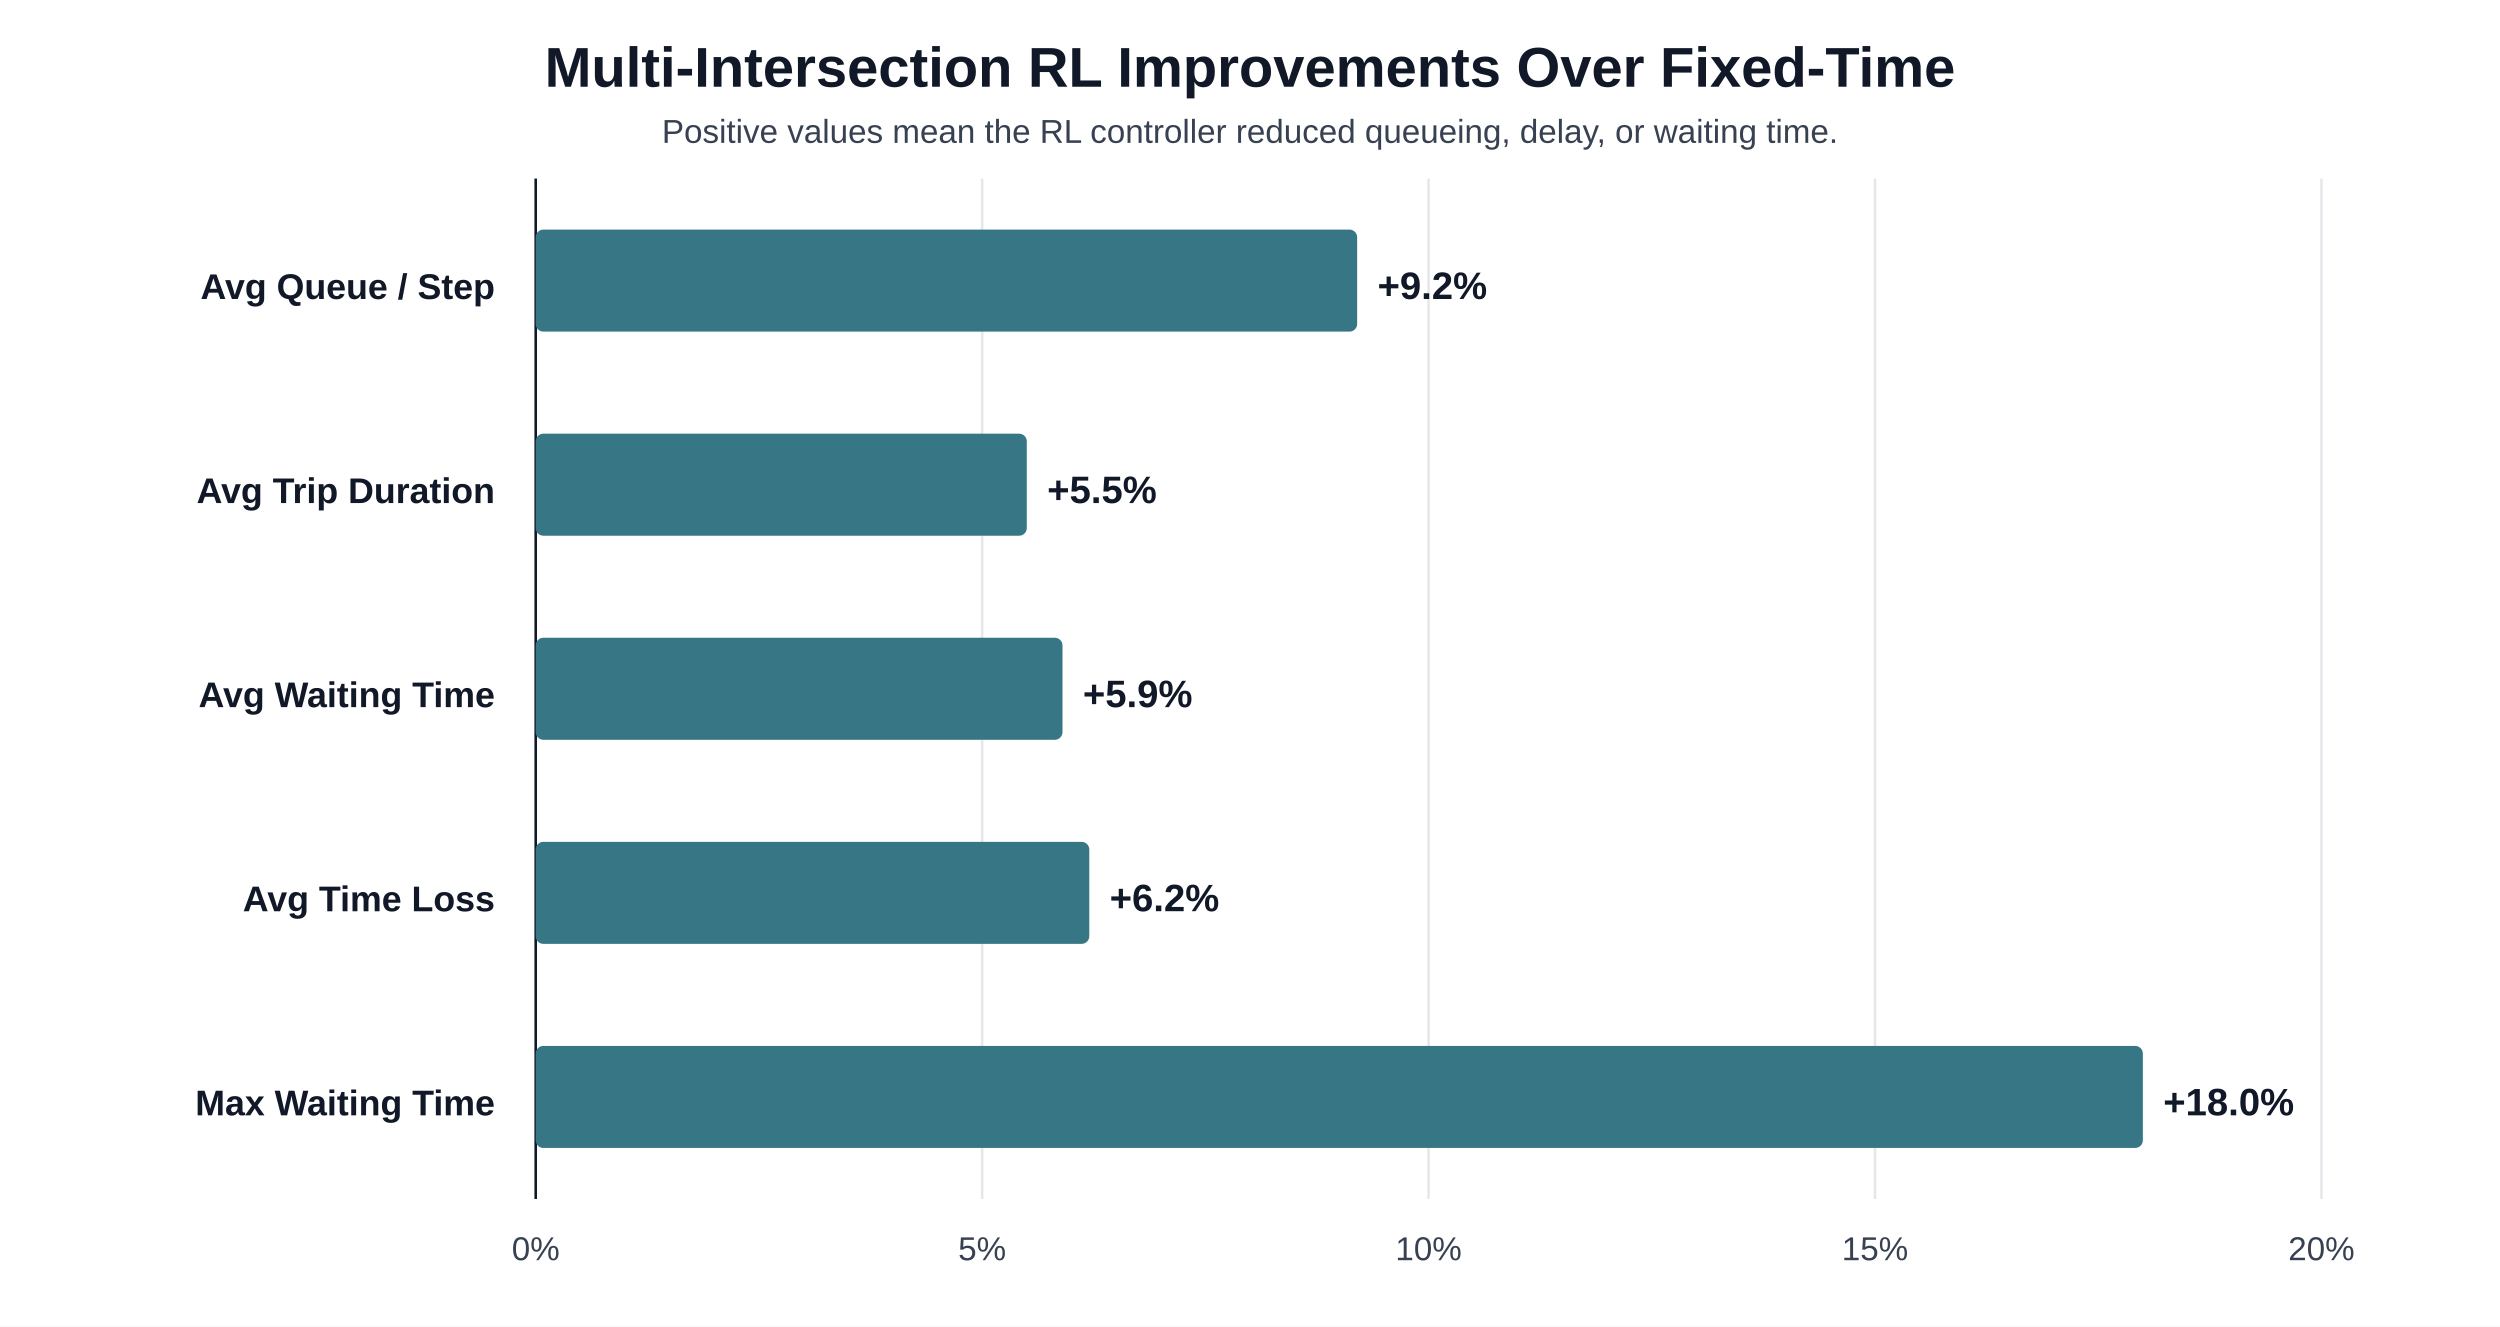
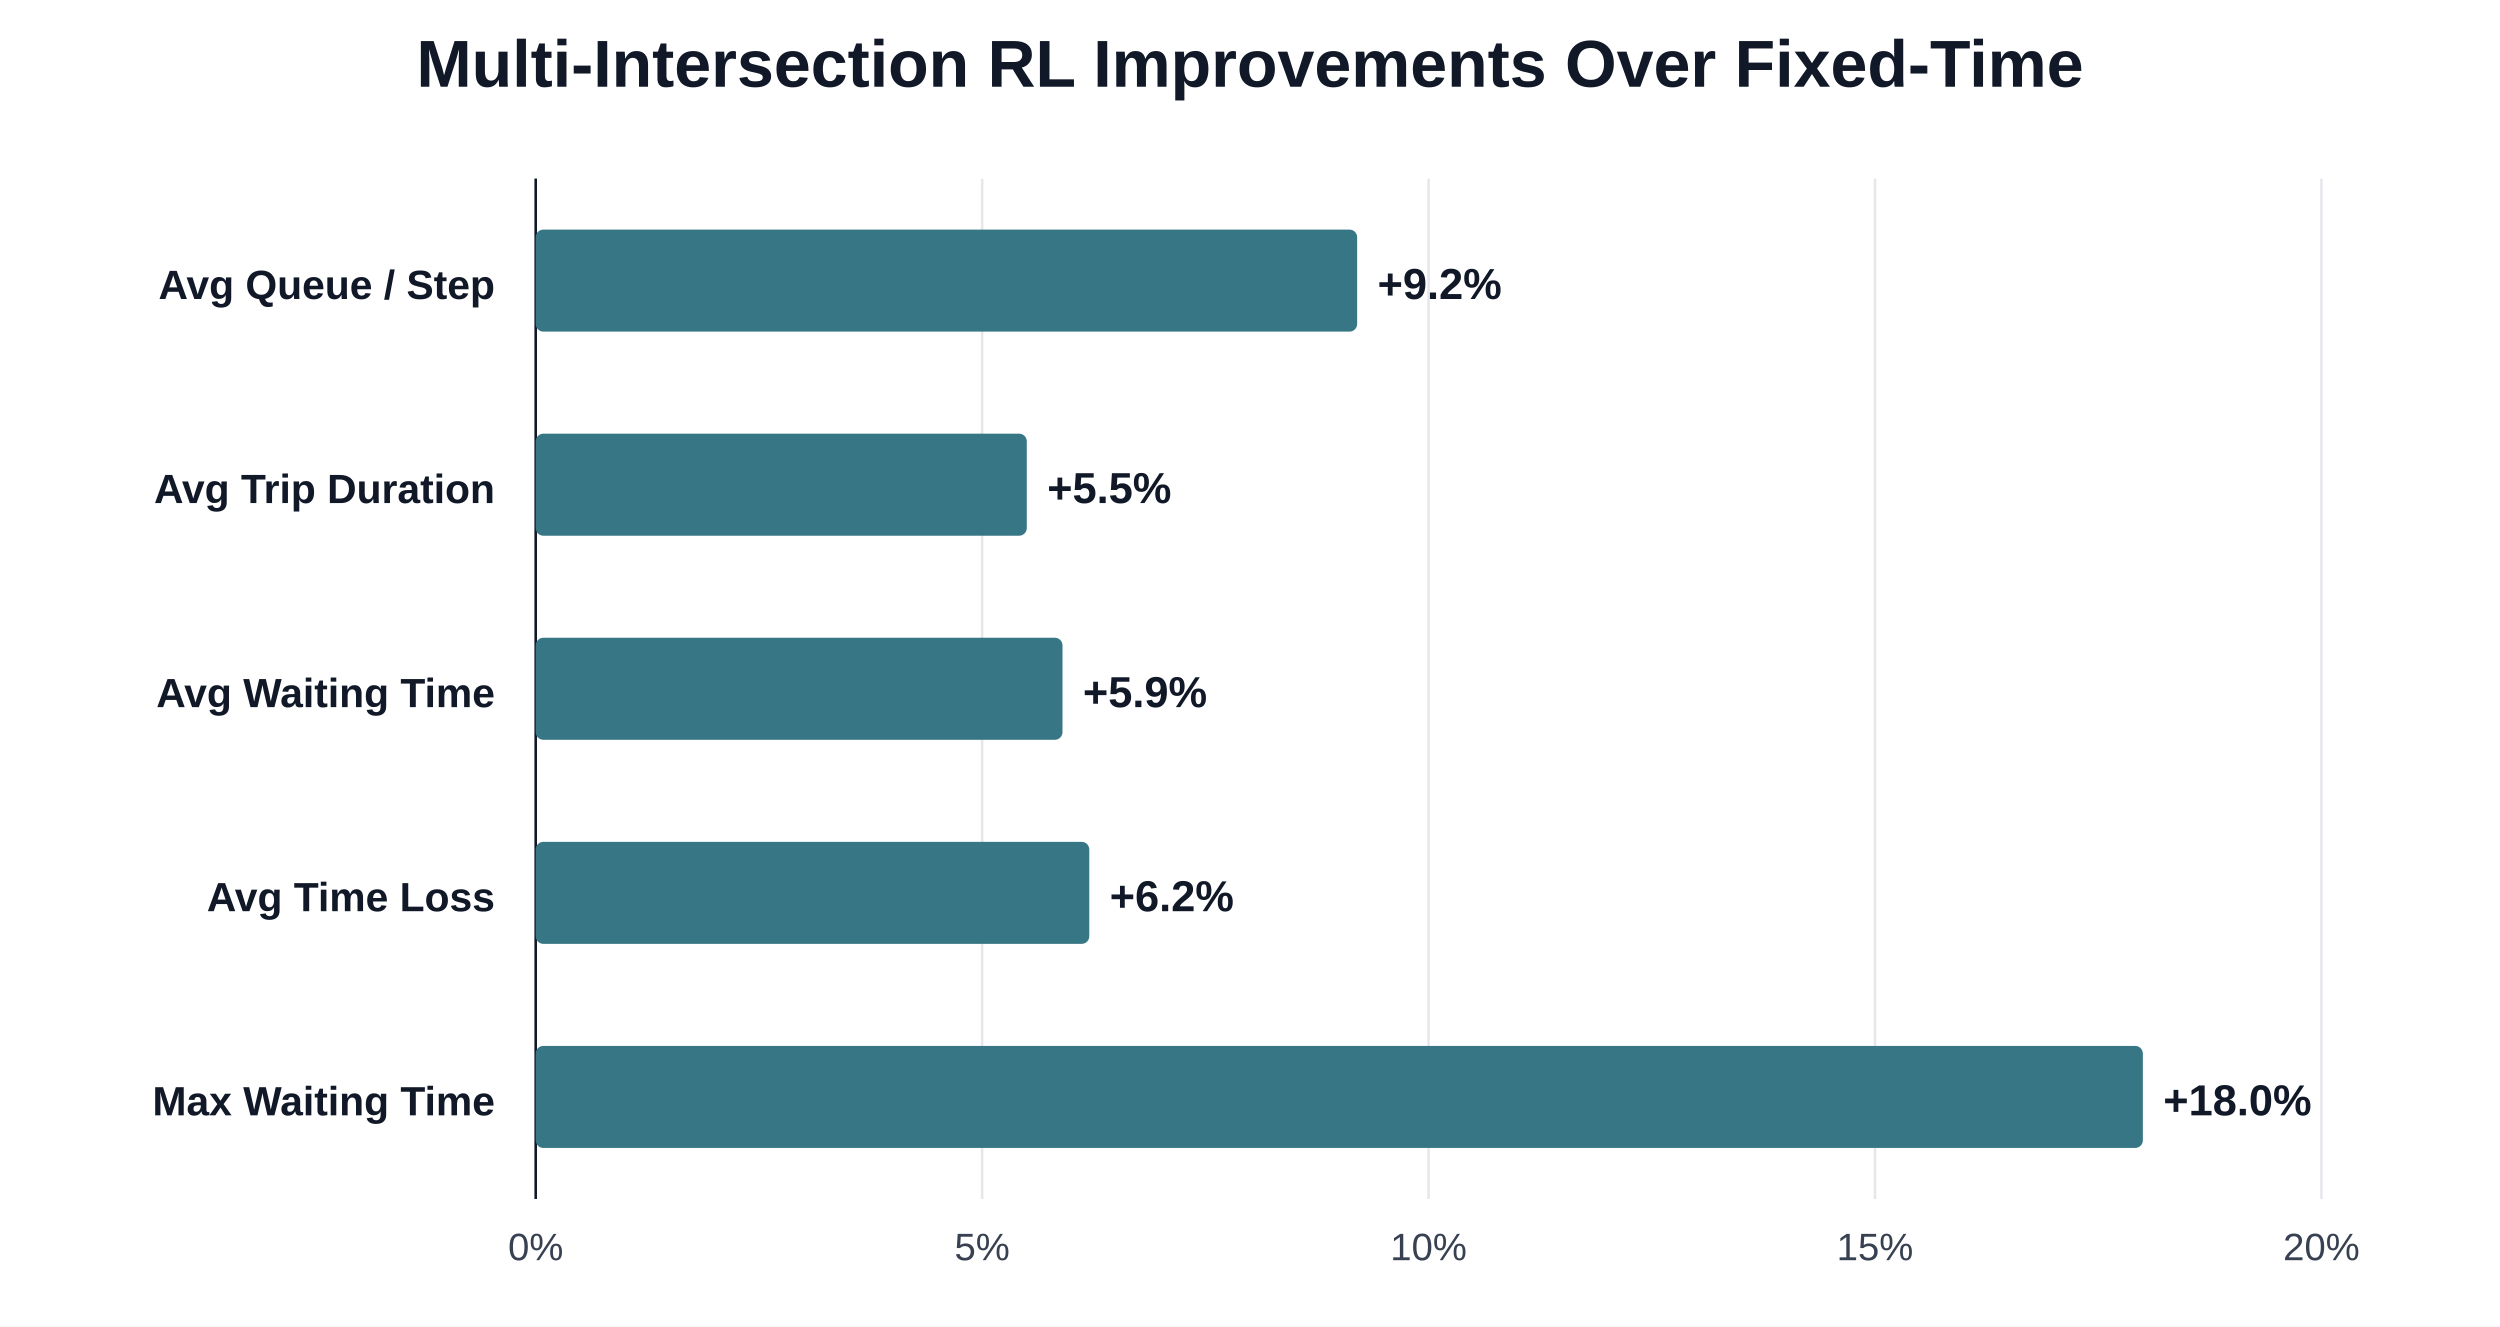
<svg xmlns="http://www.w3.org/2000/svg" width="980" height="520" viewBox="0 0 980 520">
  <rect width="100%" height="100%" fill="#FFFFFF" />
-   <text x="490.0" y="34" font-family="Arial, sans-serif" font-size="22" font-weight="700" text-anchor="middle" fill="#111827">Multi-Intersection RL Improvements Over Fixed-Time</text>
-   <text x="490.0" y="56" font-family="Arial, sans-serif" font-size="13" font-weight="400" text-anchor="middle" fill="#374151">Positive values mean the RL controller reduced queueing, delay, or waiting time.</text>
+   <text x="490.0" y="34" font-family="Arial, sans-serif" font-size="26" font-weight="700" text-anchor="middle" fill="#111827">Multi-Intersection RL Improvements Over Fixed-Time</text>
  <line x1="210.0" y1="70" x2="210.0" y2="470" stroke="#E5E7EB" />
-   <text x="210.0" y="494" font-family="Arial, sans-serif" font-size="13" font-weight="400" text-anchor="middle" fill="#374151">0%</text>
+   <text x="210.0" y="494" font-family="Arial, sans-serif" font-size="15" font-weight="400" text-anchor="middle" fill="#374151">0%</text>
  <line x1="385.0" y1="70" x2="385.0" y2="470" stroke="#E5E7EB" />
-   <text x="385.0" y="494" font-family="Arial, sans-serif" font-size="13" font-weight="400" text-anchor="middle" fill="#374151">5%</text>
+   <text x="385.0" y="494" font-family="Arial, sans-serif" font-size="15" font-weight="400" text-anchor="middle" fill="#374151">5%</text>
  <line x1="560.0" y1="70" x2="560.0" y2="470" stroke="#E5E7EB" />
-   <text x="560.0" y="494" font-family="Arial, sans-serif" font-size="13" font-weight="400" text-anchor="middle" fill="#374151">10%</text>
+   <text x="560.0" y="494" font-family="Arial, sans-serif" font-size="15" font-weight="400" text-anchor="middle" fill="#374151">10%</text>
  <line x1="735.0" y1="70" x2="735.0" y2="470" stroke="#E5E7EB" />
-   <text x="735.0" y="494" font-family="Arial, sans-serif" font-size="13" font-weight="400" text-anchor="middle" fill="#374151">15%</text>
+   <text x="735.0" y="494" font-family="Arial, sans-serif" font-size="15" font-weight="400" text-anchor="middle" fill="#374151">15%</text>
  <line x1="910.0" y1="70" x2="910.0" y2="470" stroke="#E5E7EB" />
-   <text x="910.0" y="494" font-family="Arial, sans-serif" font-size="13" font-weight="400" text-anchor="middle" fill="#374151">20%</text>
+   <text x="910.0" y="494" font-family="Arial, sans-serif" font-size="15" font-weight="400" text-anchor="middle" fill="#374151">20%</text>
  <line x1="210.0" y1="70" x2="210.0" y2="470" stroke="#111827" />
-   <text x="194" y="117.2" font-family="Arial, sans-serif" font-size="14" font-weight="700" text-anchor="end" fill="#111827">Avg Queue / Step</text>
+   <text x="194" y="117.2" font-family="Arial, sans-serif" font-size="16" font-weight="700" text-anchor="end" fill="#111827">Avg Queue / Step</text>
  <rect x="210.0" y="90.0" width="322.0" height="40.0" fill="#377684" rx="3" />
-   <text x="540.0" y="117.2" font-family="Arial, sans-serif" font-size="15" font-weight="700" text-anchor="start" fill="#111827">+9.2%</text>
-   <text x="194" y="197.2" font-family="Arial, sans-serif" font-size="14" font-weight="700" text-anchor="end" fill="#111827">Avg Trip Duration</text>
+   <text x="540.0" y="117.2" font-family="Arial, sans-serif" font-size="17" font-weight="700" text-anchor="start" fill="#111827">+9.2%</text>
+   <text x="194" y="197.2" font-family="Arial, sans-serif" font-size="16" font-weight="700" text-anchor="end" fill="#111827">Avg Trip Duration</text>
  <rect x="210.0" y="170.0" width="192.5" height="40.0" fill="#377684" rx="3" />
-   <text x="410.5" y="197.2" font-family="Arial, sans-serif" font-size="15" font-weight="700" text-anchor="start" fill="#111827">+5.5%</text>
-   <text x="194" y="277.2" font-family="Arial, sans-serif" font-size="14" font-weight="700" text-anchor="end" fill="#111827">Avg Waiting Time</text>
+   <text x="410.5" y="197.2" font-family="Arial, sans-serif" font-size="17" font-weight="700" text-anchor="start" fill="#111827">+5.5%</text>
+   <text x="194" y="277.2" font-family="Arial, sans-serif" font-size="16" font-weight="700" text-anchor="end" fill="#111827">Avg Waiting Time</text>
  <rect x="210.0" y="250.0" width="206.5" height="40.0" fill="#377684" rx="3" />
-   <text x="424.5" y="277.2" font-family="Arial, sans-serif" font-size="15" font-weight="700" text-anchor="start" fill="#111827">+5.9%</text>
-   <text x="194" y="357.2" font-family="Arial, sans-serif" font-size="14" font-weight="700" text-anchor="end" fill="#111827">Avg Time Loss</text>
+   <text x="424.5" y="277.2" font-family="Arial, sans-serif" font-size="17" font-weight="700" text-anchor="start" fill="#111827">+5.9%</text>
+   <text x="194" y="357.2" font-family="Arial, sans-serif" font-size="16" font-weight="700" text-anchor="end" fill="#111827">Avg Time Loss</text>
  <rect x="210.0" y="330.0" width="217.0" height="40.0" fill="#377684" rx="3" />
-   <text x="435.0" y="357.2" font-family="Arial, sans-serif" font-size="15" font-weight="700" text-anchor="start" fill="#111827">+6.2%</text>
-   <text x="194" y="437.2" font-family="Arial, sans-serif" font-size="14" font-weight="700" text-anchor="end" fill="#111827">Max Waiting Time</text>
+   <text x="435.0" y="357.2" font-family="Arial, sans-serif" font-size="17" font-weight="700" text-anchor="start" fill="#111827">+6.2%</text>
+   <text x="194" y="437.2" font-family="Arial, sans-serif" font-size="16" font-weight="700" text-anchor="end" fill="#111827">Max Waiting Time</text>
  <rect x="210.0" y="410.0" width="630.0" height="40.0" fill="#377684" rx="3" />
-   <text x="848.0" y="437.2" font-family="Arial, sans-serif" font-size="15" font-weight="700" text-anchor="start" fill="#111827">+18.0%</text>
+   <text x="848.0" y="437.2" font-family="Arial, sans-serif" font-size="17" font-weight="700" text-anchor="start" fill="#111827">+18.0%</text>
</svg>
